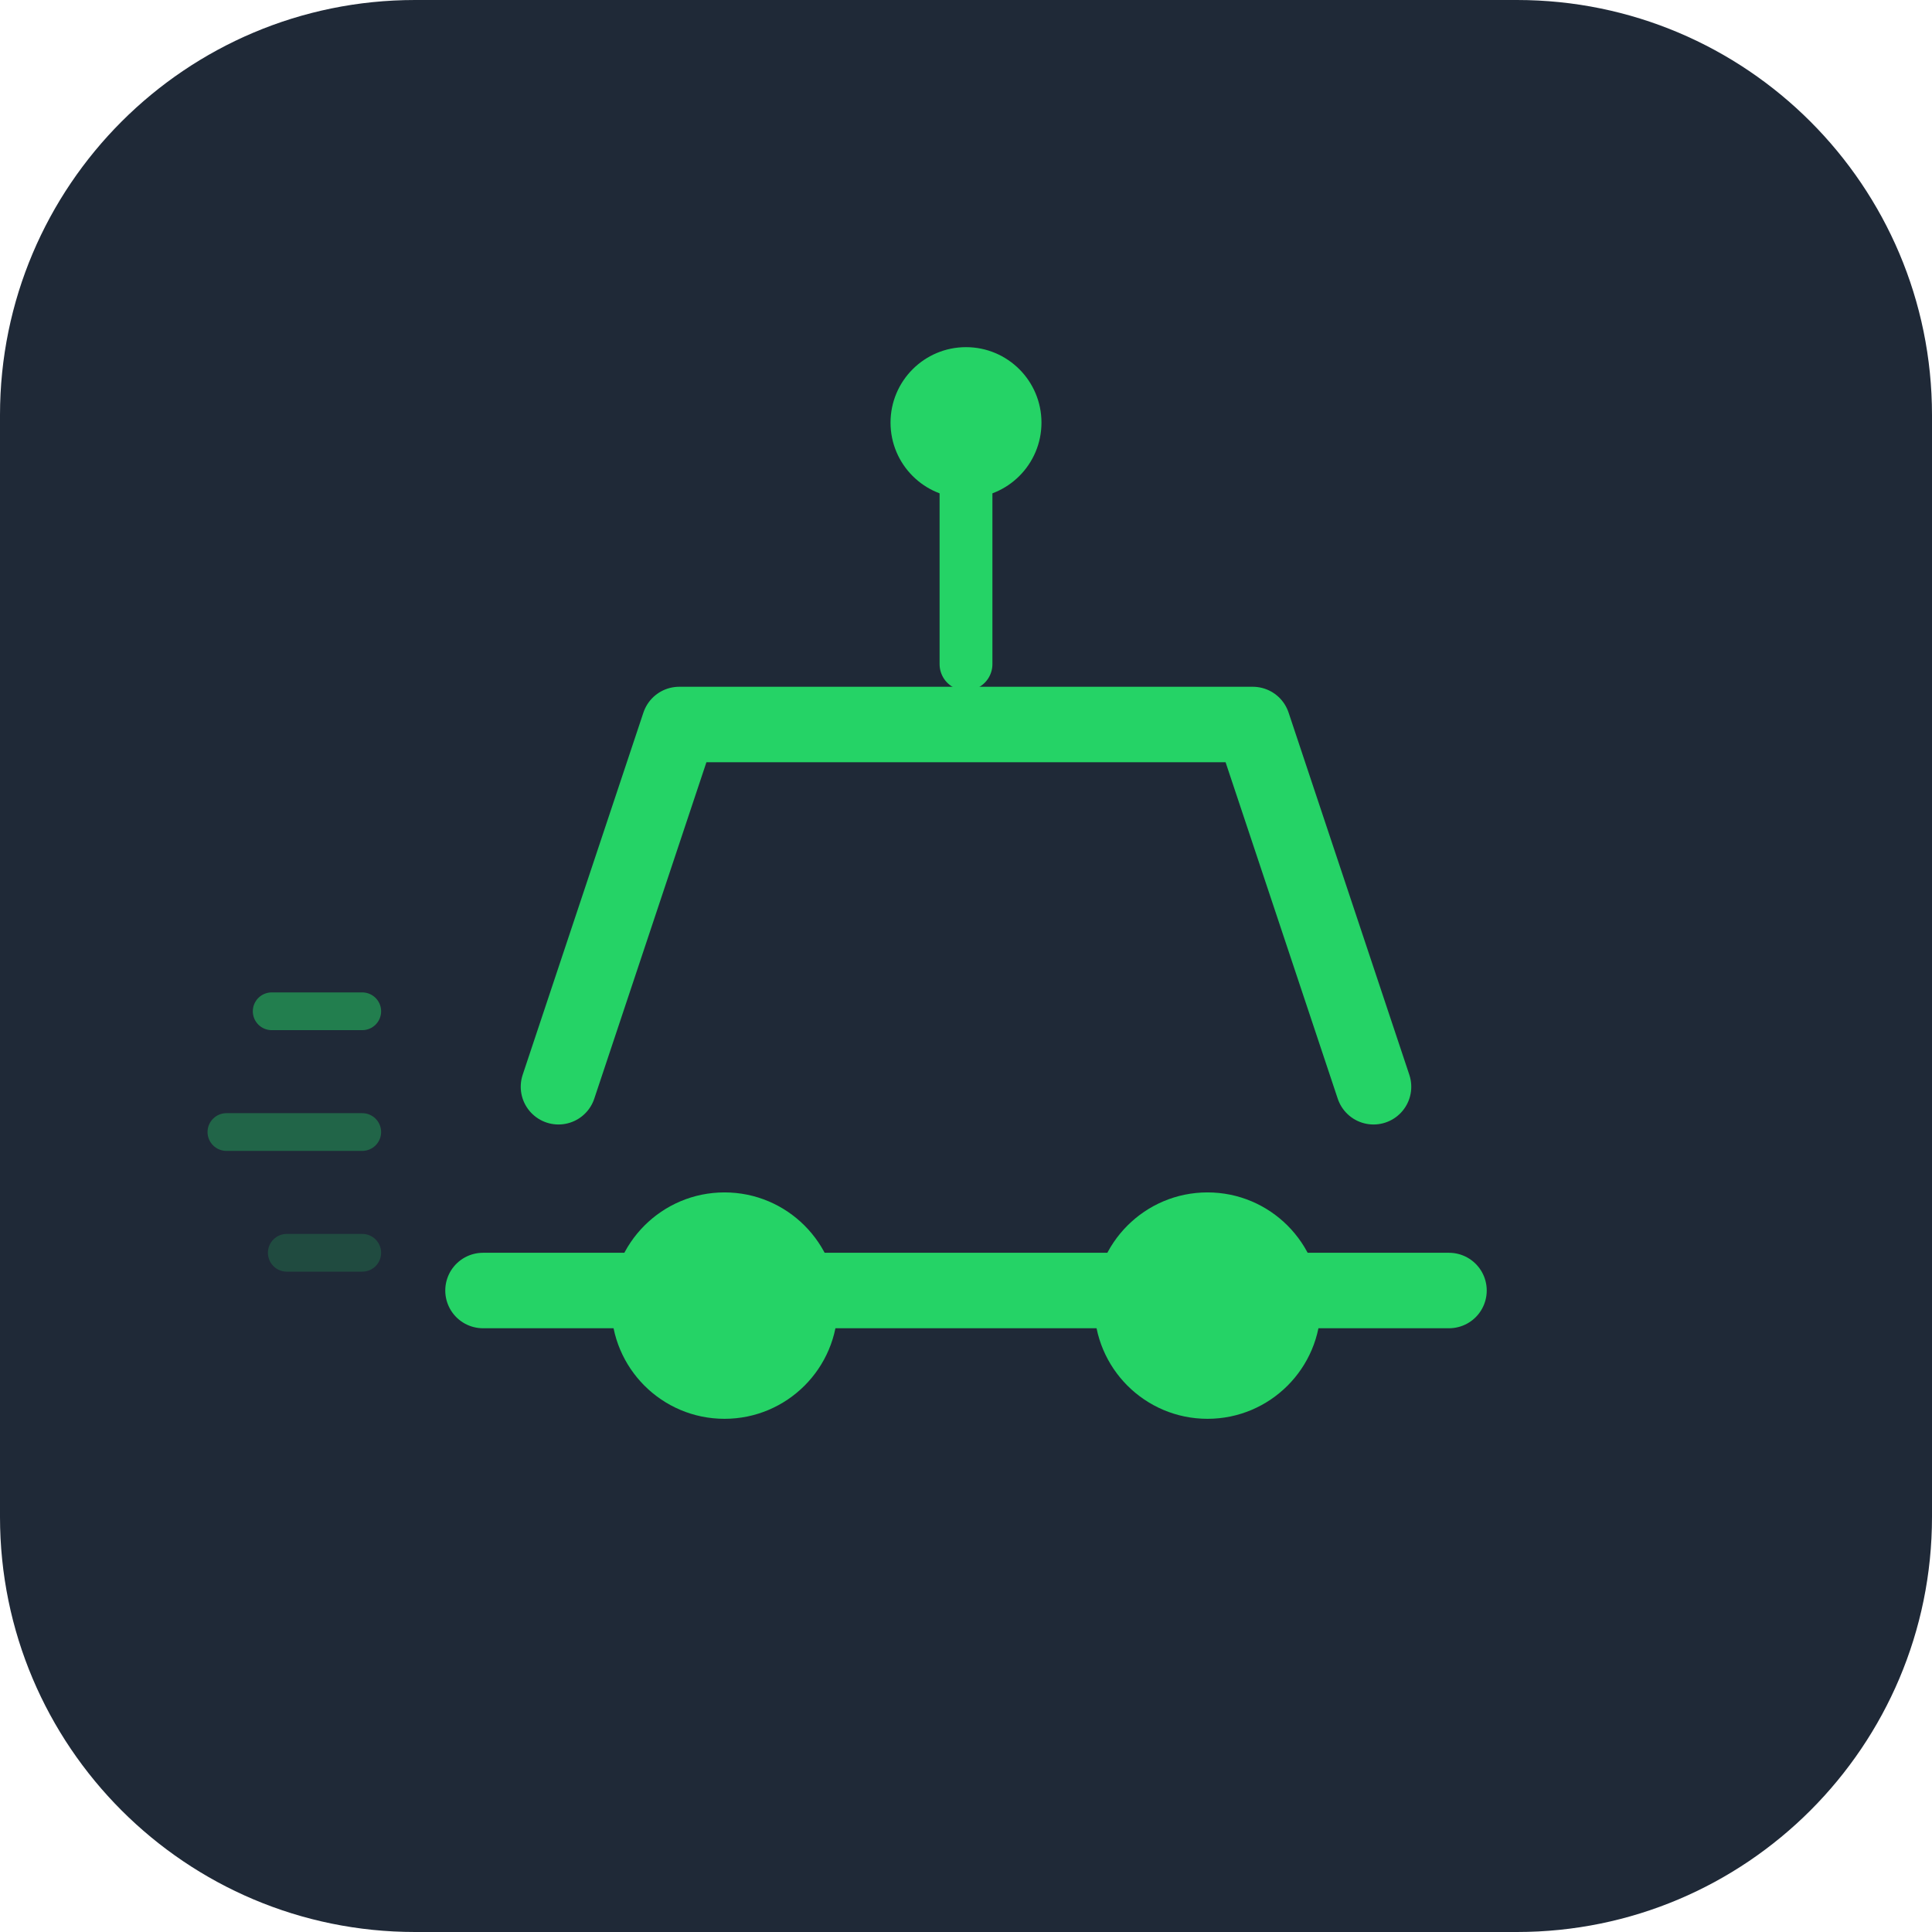
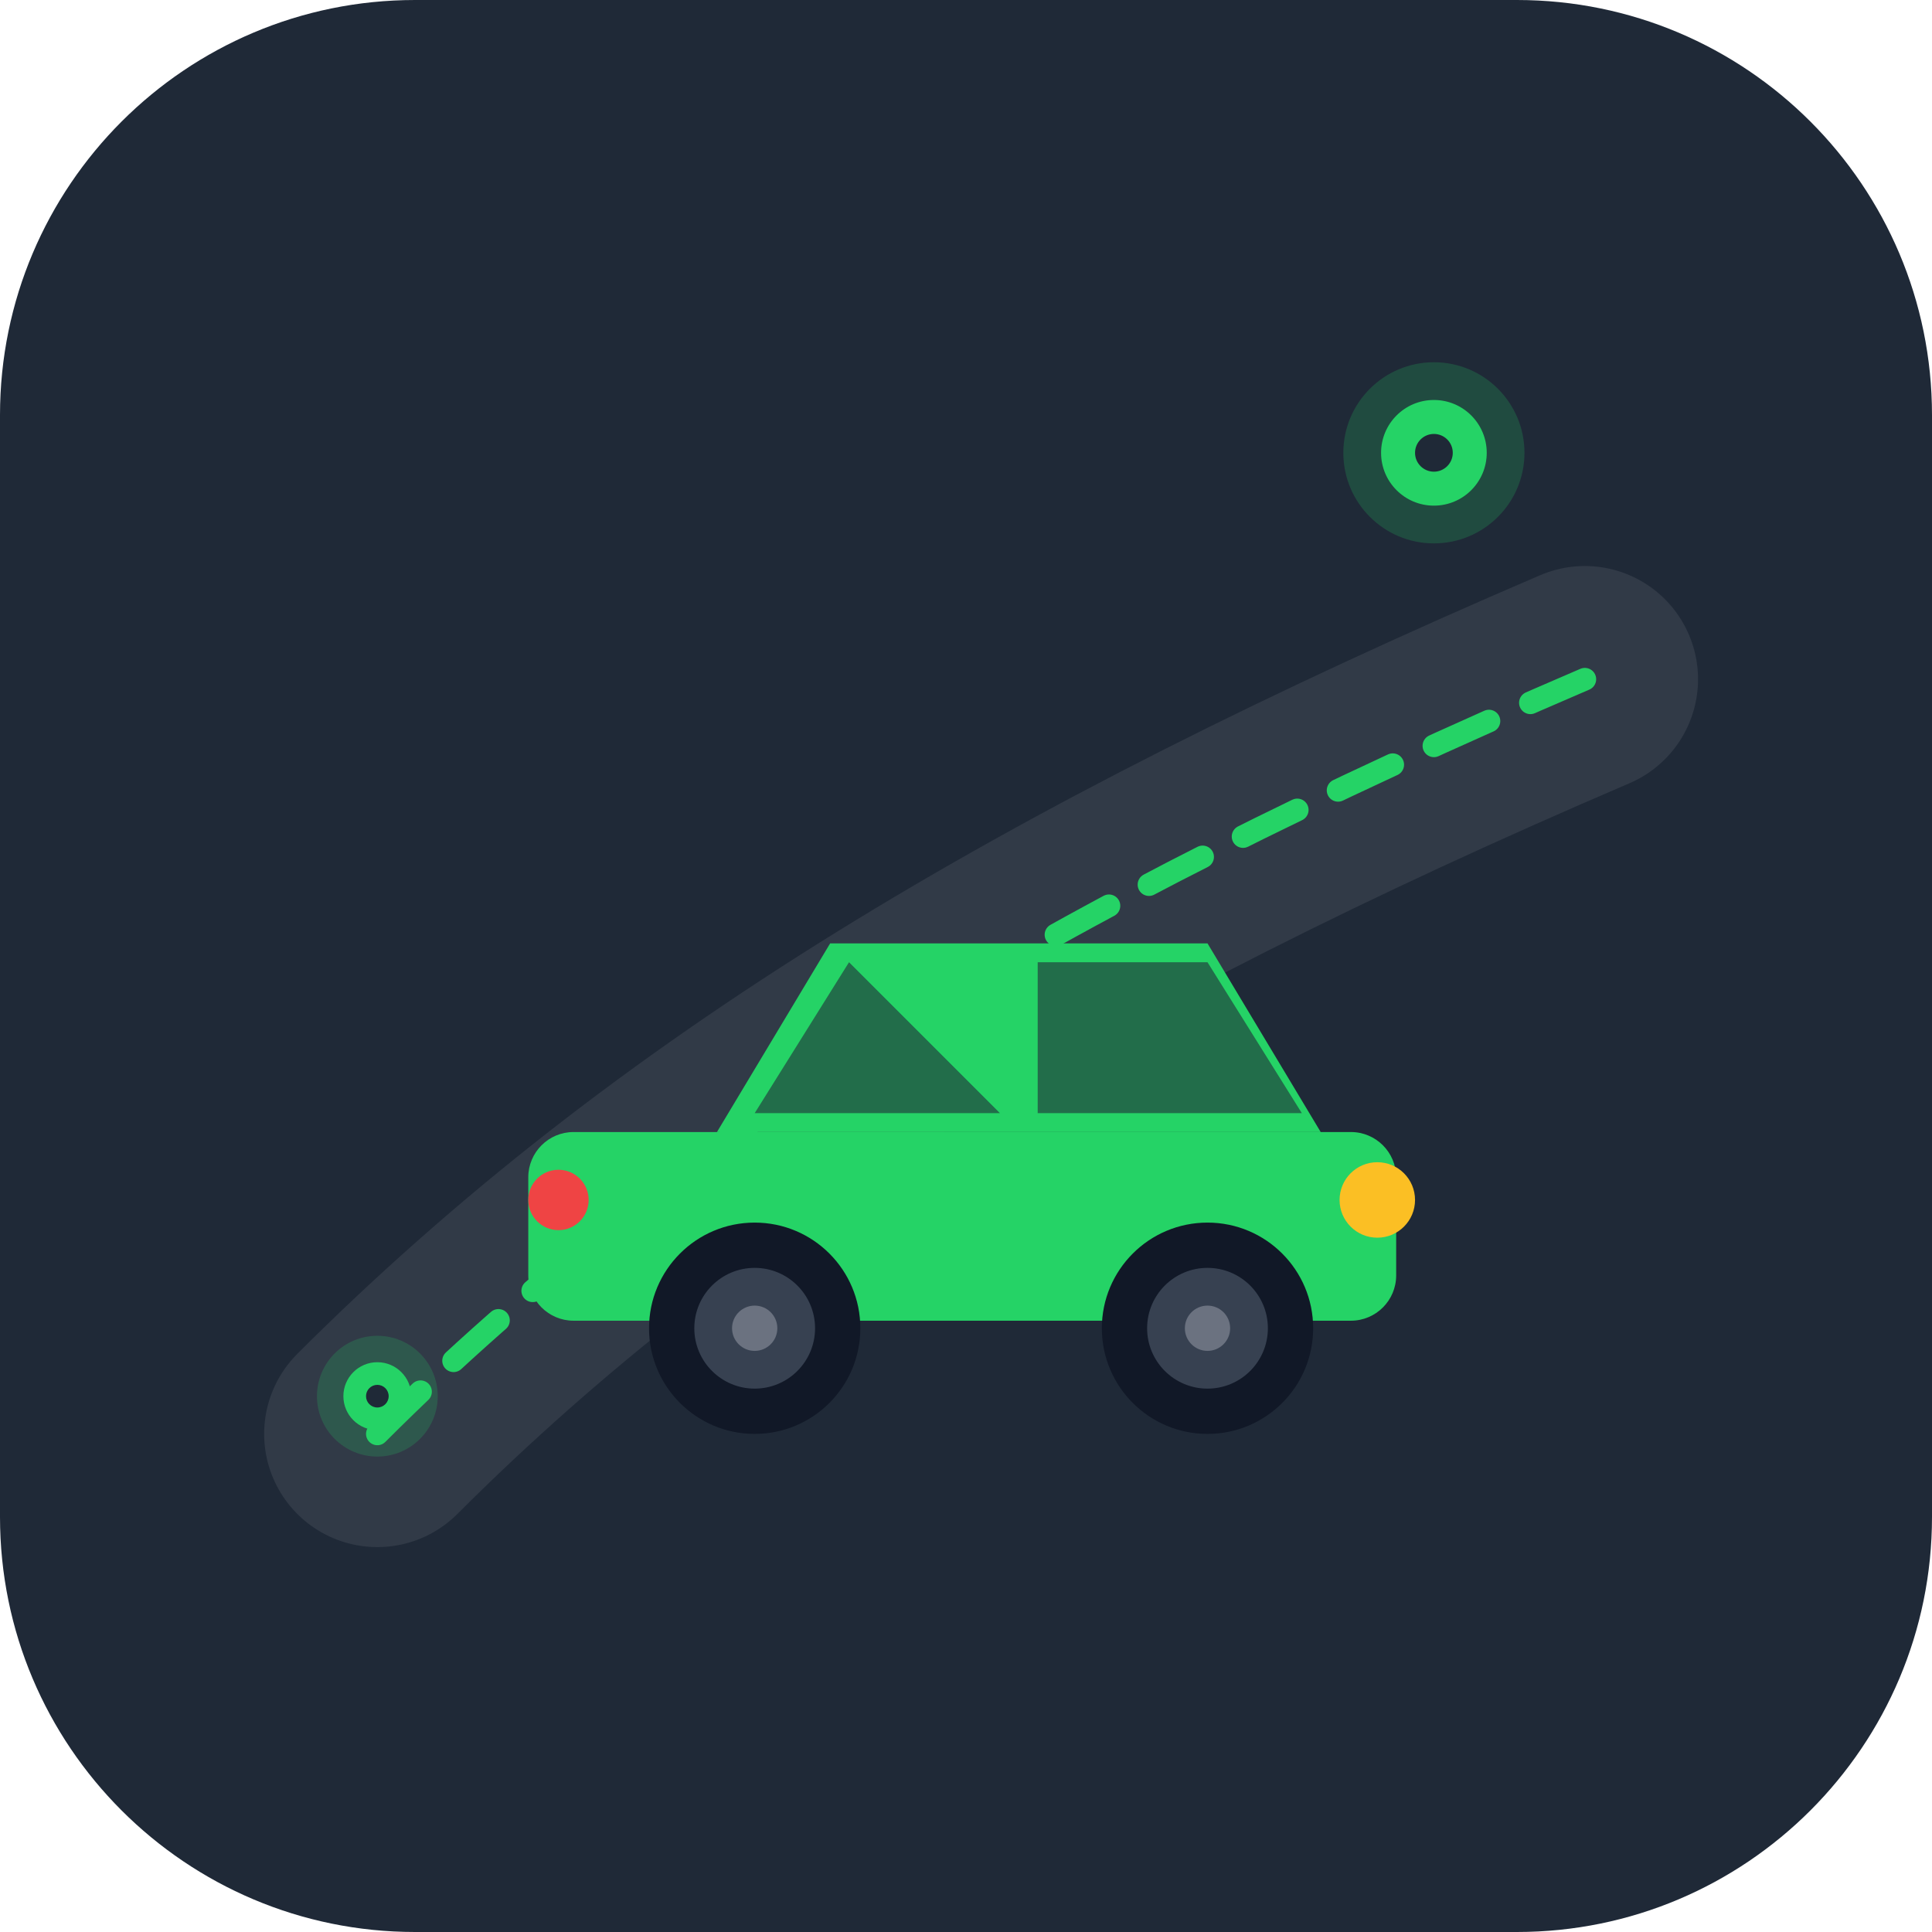
<svg xmlns="http://www.w3.org/2000/svg" viewBox="0 0 512 512">
  <rect width="512" height="512" rx="110" fill="#1F2937" />
-   <path d="M128 342h256M148 288l32-96h152l32 96" stroke="#25D366" stroke-width="20" stroke-linecap="round" stroke-linejoin="round" fill="none" />
-   <circle cx="192" cy="346" r="30" fill="#25D366" />
-   <circle cx="320" cy="346" r="30" fill="#25D366" />
-   <path d="M256 128v48" stroke="#25D366" stroke-width="14" stroke-linecap="round" />
-   <circle cx="256" cy="112" r="20" fill="#25D366" />
-   <line x1="96" y1="268" x2="72" y2="268" stroke="#25D366" stroke-width="10" stroke-linecap="round" opacity=".5" />
-   <line x1="96" y1="300" x2="60" y2="300" stroke="#25D366" stroke-width="10" stroke-linecap="round" opacity=".35" />
-   <line x1="96" y1="332" x2="76" y2="332" stroke="#25D366" stroke-width="10" stroke-linecap="round" opacity=".2" />
+   <path d="M100 380 C 180 300 280 240 420 180" stroke="rgba(255,255,255,0.08)" stroke-width="60" stroke-linecap="round" fill="none" />
+   <path d="M100 380 C 180 300 280 240 420 180" stroke="#25D366" stroke-width="6" stroke-linecap="round" fill="none" stroke-dasharray="16 12" />
+   <g transform="translate(120, 200)">
+     <rect x="20" y="100" width="230" height="50" rx="12" fill="#25D366" />
+     <path d="M70 100 L100 50 L200 50 L230 100" fill="#25D366" />
+     <path d="M105 55 L80 95 L145 95 Z" fill="#1F2937" opacity="0.6" />
+     <path d="M155 55 L155 95 L225 95 L200 55 Z" fill="#1F2937" opacity="0.6" />
+     <line x1="150" y1="55" x2="150" y2="95" stroke="#25D366" stroke-width="4" />
+     <circle cx="245" cy="118" r="10" fill="#FBBF24" />
+     <circle cx="28" cy="118" r="8" fill="#EF4444" />
+     <circle cx="80" cy="152" r="28" fill="#111827" />
+     <circle cx="80" cy="152" r="16" fill="#374151" />
+     <circle cx="80" cy="152" r="6" fill="#6B7280" />
+     <circle cx="200" cy="152" r="28" fill="#111827" />
+     <circle cx="200" cy="152" r="16" fill="#374151" />
+     <circle cx="200" cy="152" r="6" fill="#6B7280" />
+   </g>
+   <g transform="translate(380, 120)">
+     <circle cx="0" cy="0" r="24" fill="#25D366" opacity="0.2" />
+     <circle cx="0" cy="0" r="14" fill="#25D366" />
+     <circle cx="0" cy="0" r="5" fill="#1F2937" />
+   </g>
+   <g transform="translate(100, 370)">
+     <circle cx="0" cy="0" r="16" fill="#25D366" opacity="0.2" />
+     <circle cx="0" cy="0" r="9" fill="#25D366" />
+     <circle cx="0" cy="0" r="3" fill="#1F2937" />
+   </g>
</svg>
